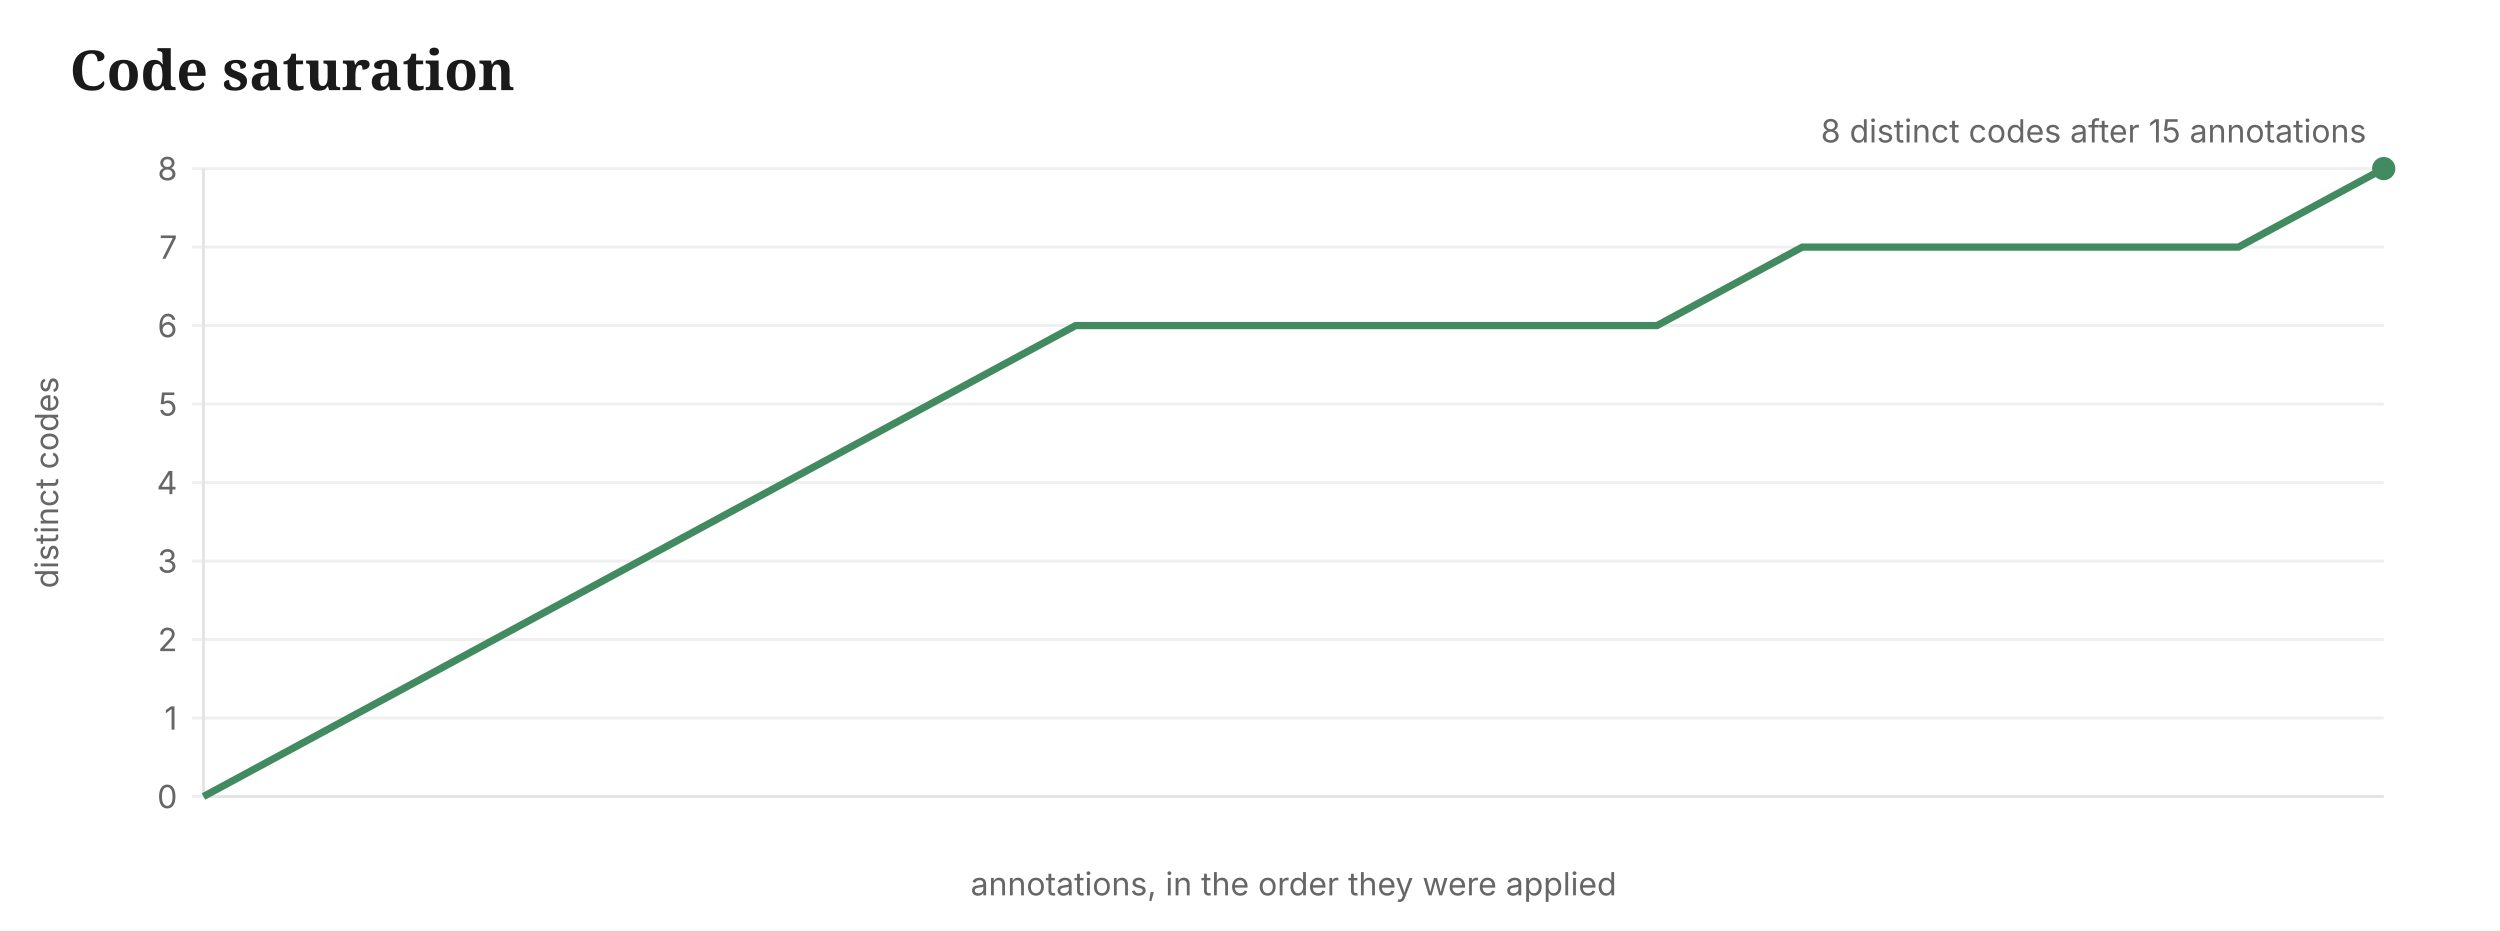
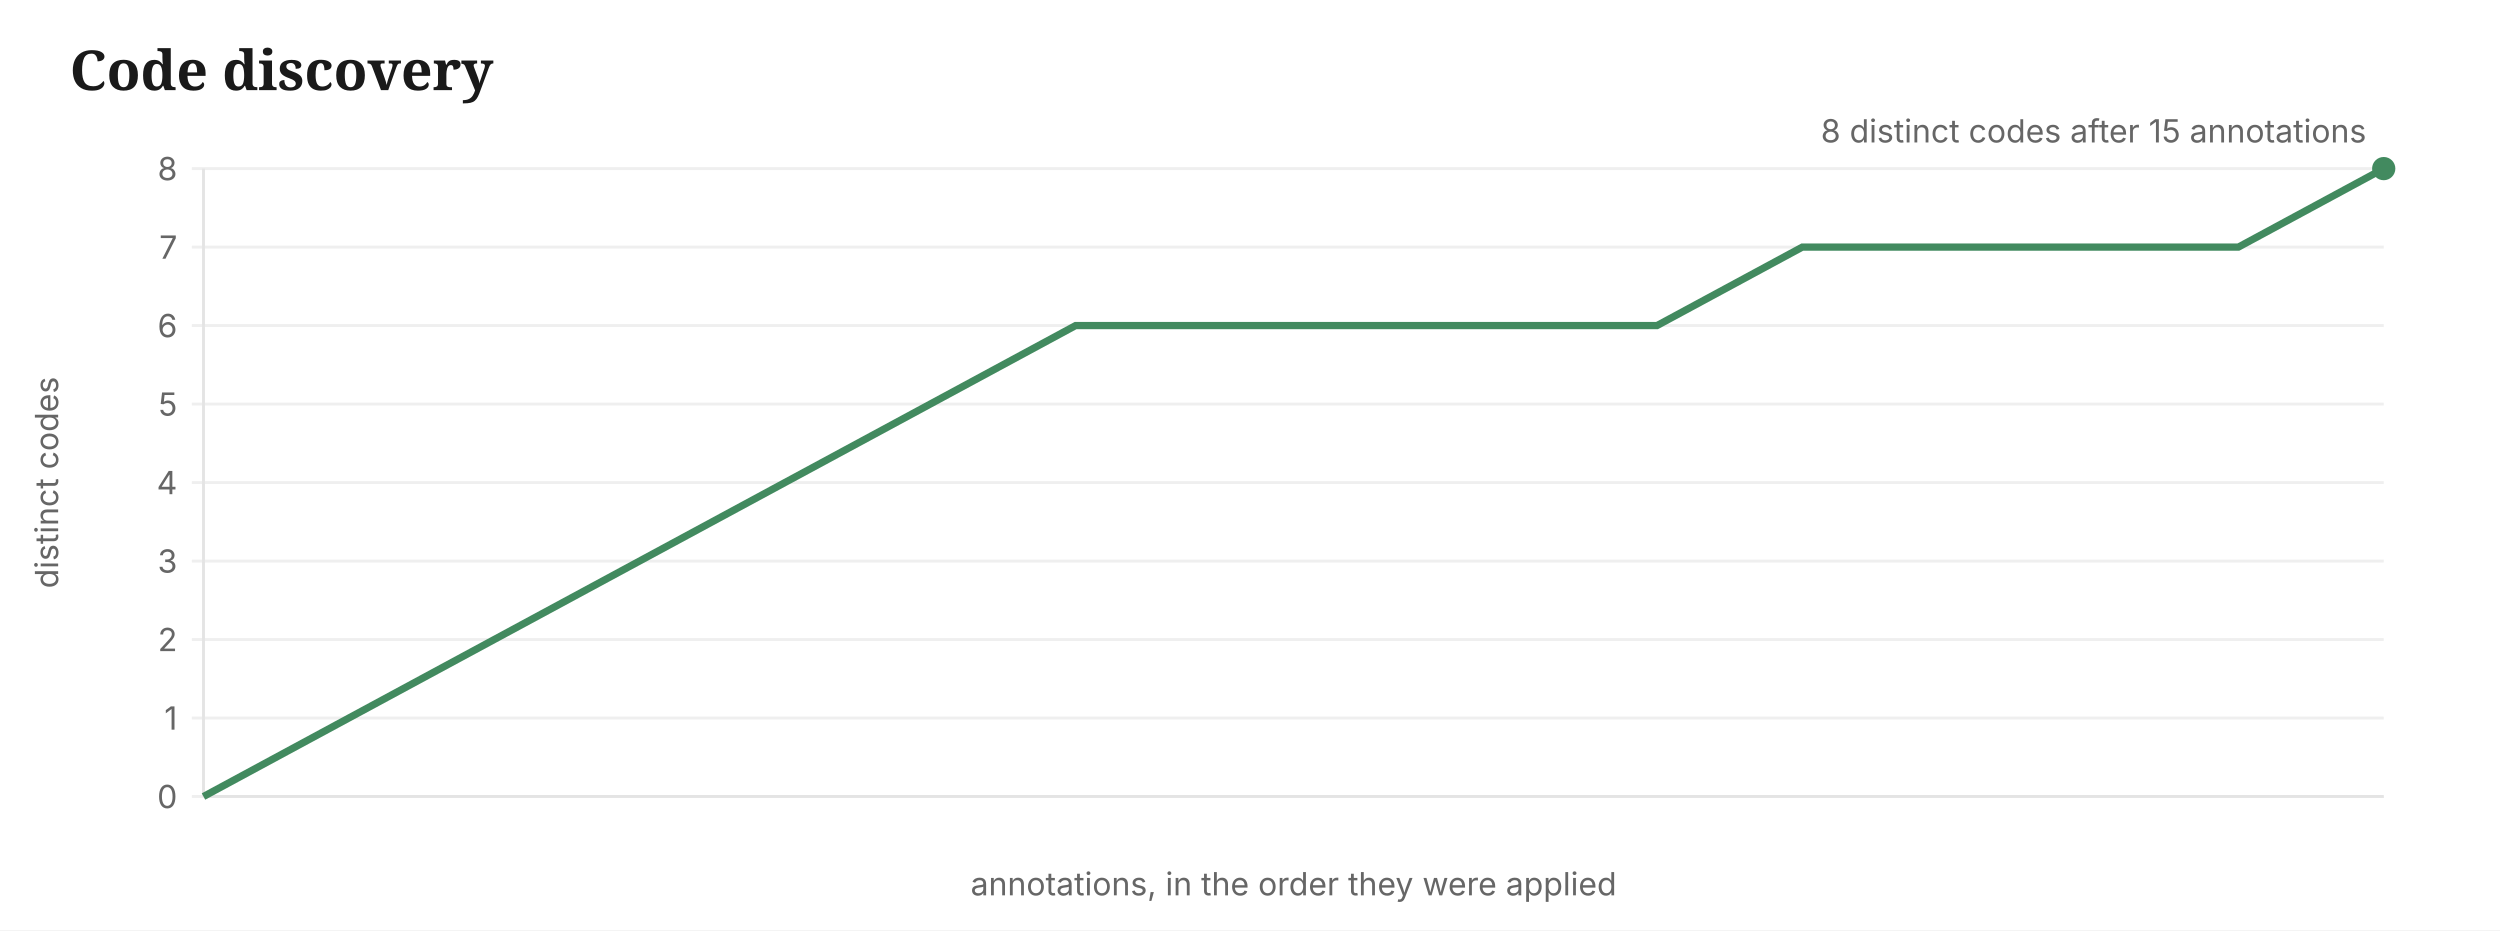
<svg xmlns="http://www.w3.org/2000/svg" width="860" height="320" viewBox="0 0 860 320" role="img" aria-labelledby="title desc">
  <rect width="100%" height="100%" fill="white" />
  <style>text{font-family:-apple-system,BlinkMacSystemFont,"Segoe UI",sans-serif;fill:#1a1a1a}.title{font:600 19px Georgia,serif}.label{font-size:12px}.value{font-size:11px;fill:#666666}.axis{stroke:#e4e4e4;stroke-width:1}</style>
-   <text class="title" x="24" y="31">Code saturation</text>
+   <text class="title" x="24" y="31">Code discovery</text>
  <line class="axis" x1="70" y1="274" x2="820" y2="274" />
  <line class="axis" x1="70" y1="58" x2="70" y2="274" />
  <line class="axis" x1="66" y1="274.0" x2="820" y2="274.0" opacity="0.6" />
  <text class="value" x="61" y="278.0" text-anchor="end">0</text>
  <line class="axis" x1="66" y1="247.0" x2="820" y2="247.0" opacity="0.6" />
  <text class="value" x="61" y="251.0" text-anchor="end">1</text>
  <line class="axis" x1="66" y1="220.0" x2="820" y2="220.0" opacity="0.6" />
  <text class="value" x="61" y="224.0" text-anchor="end">2</text>
  <line class="axis" x1="66" y1="193.0" x2="820" y2="193.0" opacity="0.6" />
  <text class="value" x="61" y="197.0" text-anchor="end">3</text>
  <line class="axis" x1="66" y1="166.0" x2="820" y2="166.0" opacity="0.6" />
  <text class="value" x="61" y="170.0" text-anchor="end">4</text>
  <line class="axis" x1="66" y1="139.0" x2="820" y2="139.0" opacity="0.6" />
  <text class="value" x="61" y="143.0" text-anchor="end">5</text>
  <line class="axis" x1="66" y1="112.0" x2="820" y2="112.0" opacity="0.6" />
  <text class="value" x="61" y="116.0" text-anchor="end">6</text>
  <line class="axis" x1="66" y1="85.0" x2="820" y2="85.0" opacity="0.6" />
  <text class="value" x="61" y="89.0" text-anchor="end">7</text>
  <line class="axis" x1="66" y1="58.0" x2="820" y2="58.0" opacity="0.6" />
  <text class="value" x="61" y="62.0" text-anchor="end">8</text>
  <polyline points="70,274 120.0,247.0 170.0,220.0 220.0,193.0 270.0,166.0 320.0,139.0 370.0,112.0 420.0,112.0 470.0,112.0 520.0,112.0 570.0,112.0 620.0,85.0 670.0,85.0 720.0,85.0 770.0,85.0 820.0,58.0" fill="none" stroke="#428a5f" stroke-width="2.5" />
  <circle cx="820.0" cy="58.0" r="4" fill="#428a5f" />
  <text class="value" x="814.0" y="49.0" text-anchor="end">8 distinct codes after 15 annotations</text>
  <text class="value" x="445.0" y="308" text-anchor="middle">annotations, in the order they were applied</text>
  <text class="value" transform="translate(20,166.0) rotate(-90)" text-anchor="middle">distinct codes</text>
</svg>
